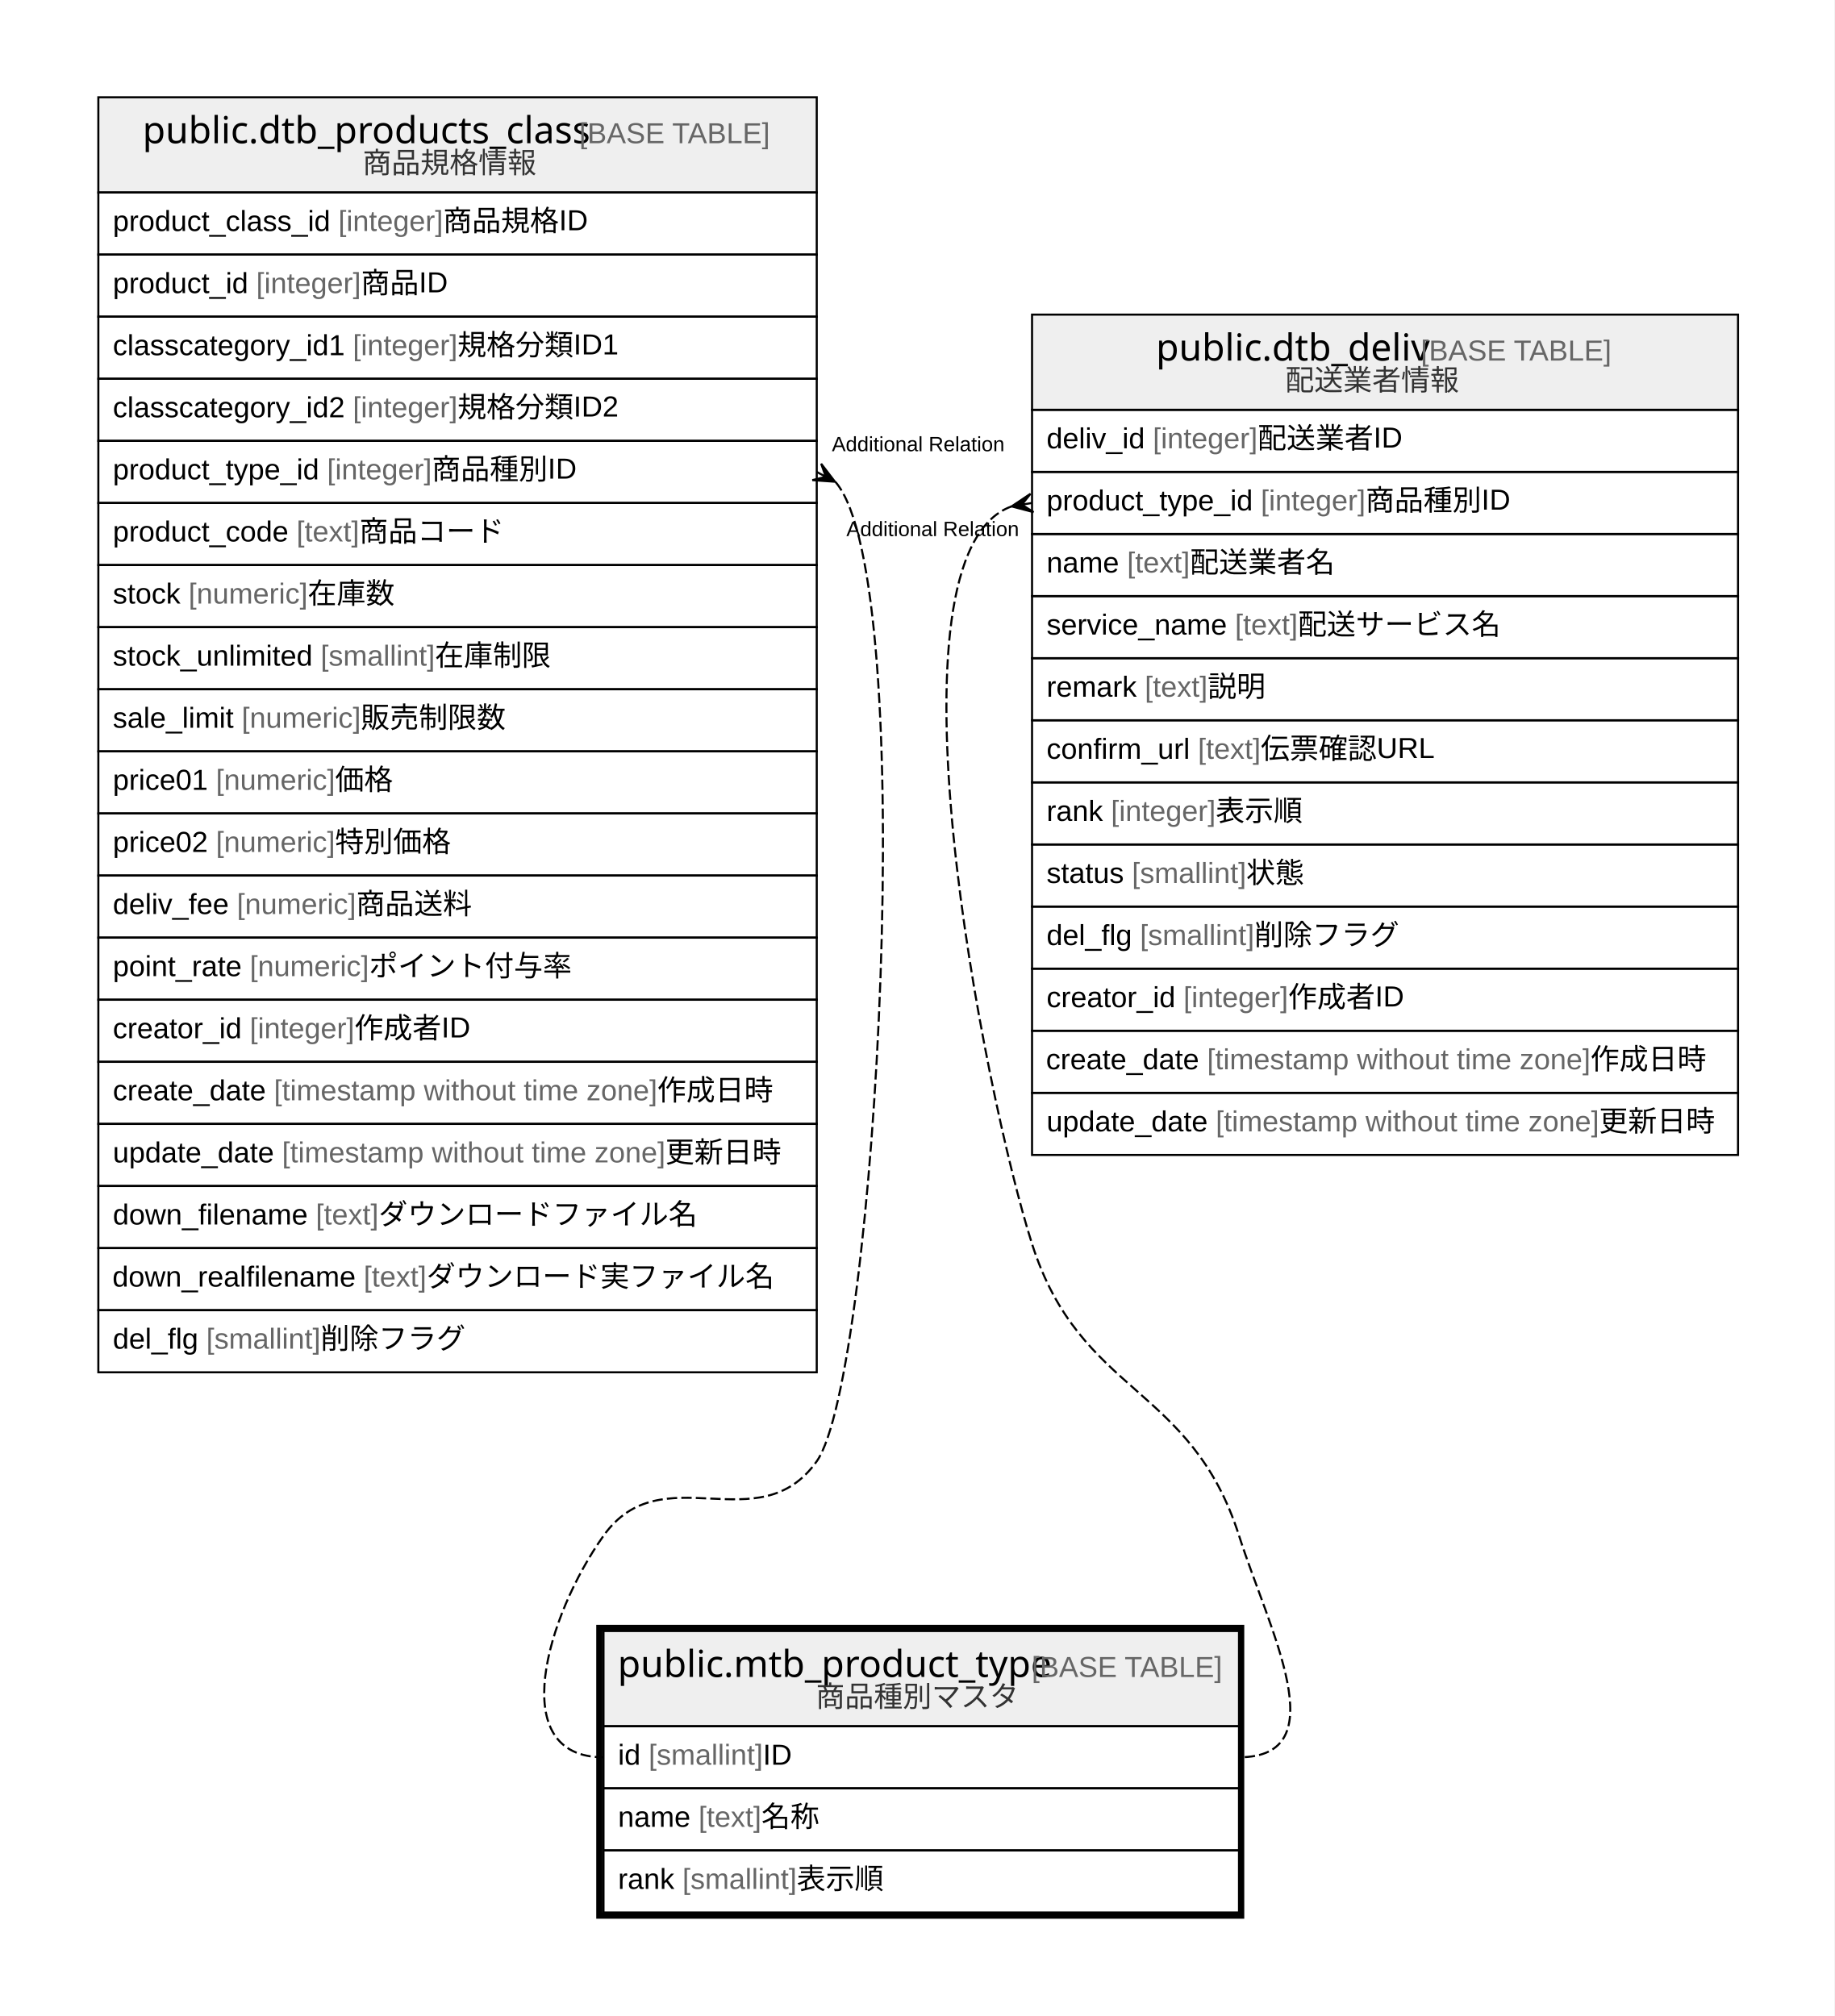
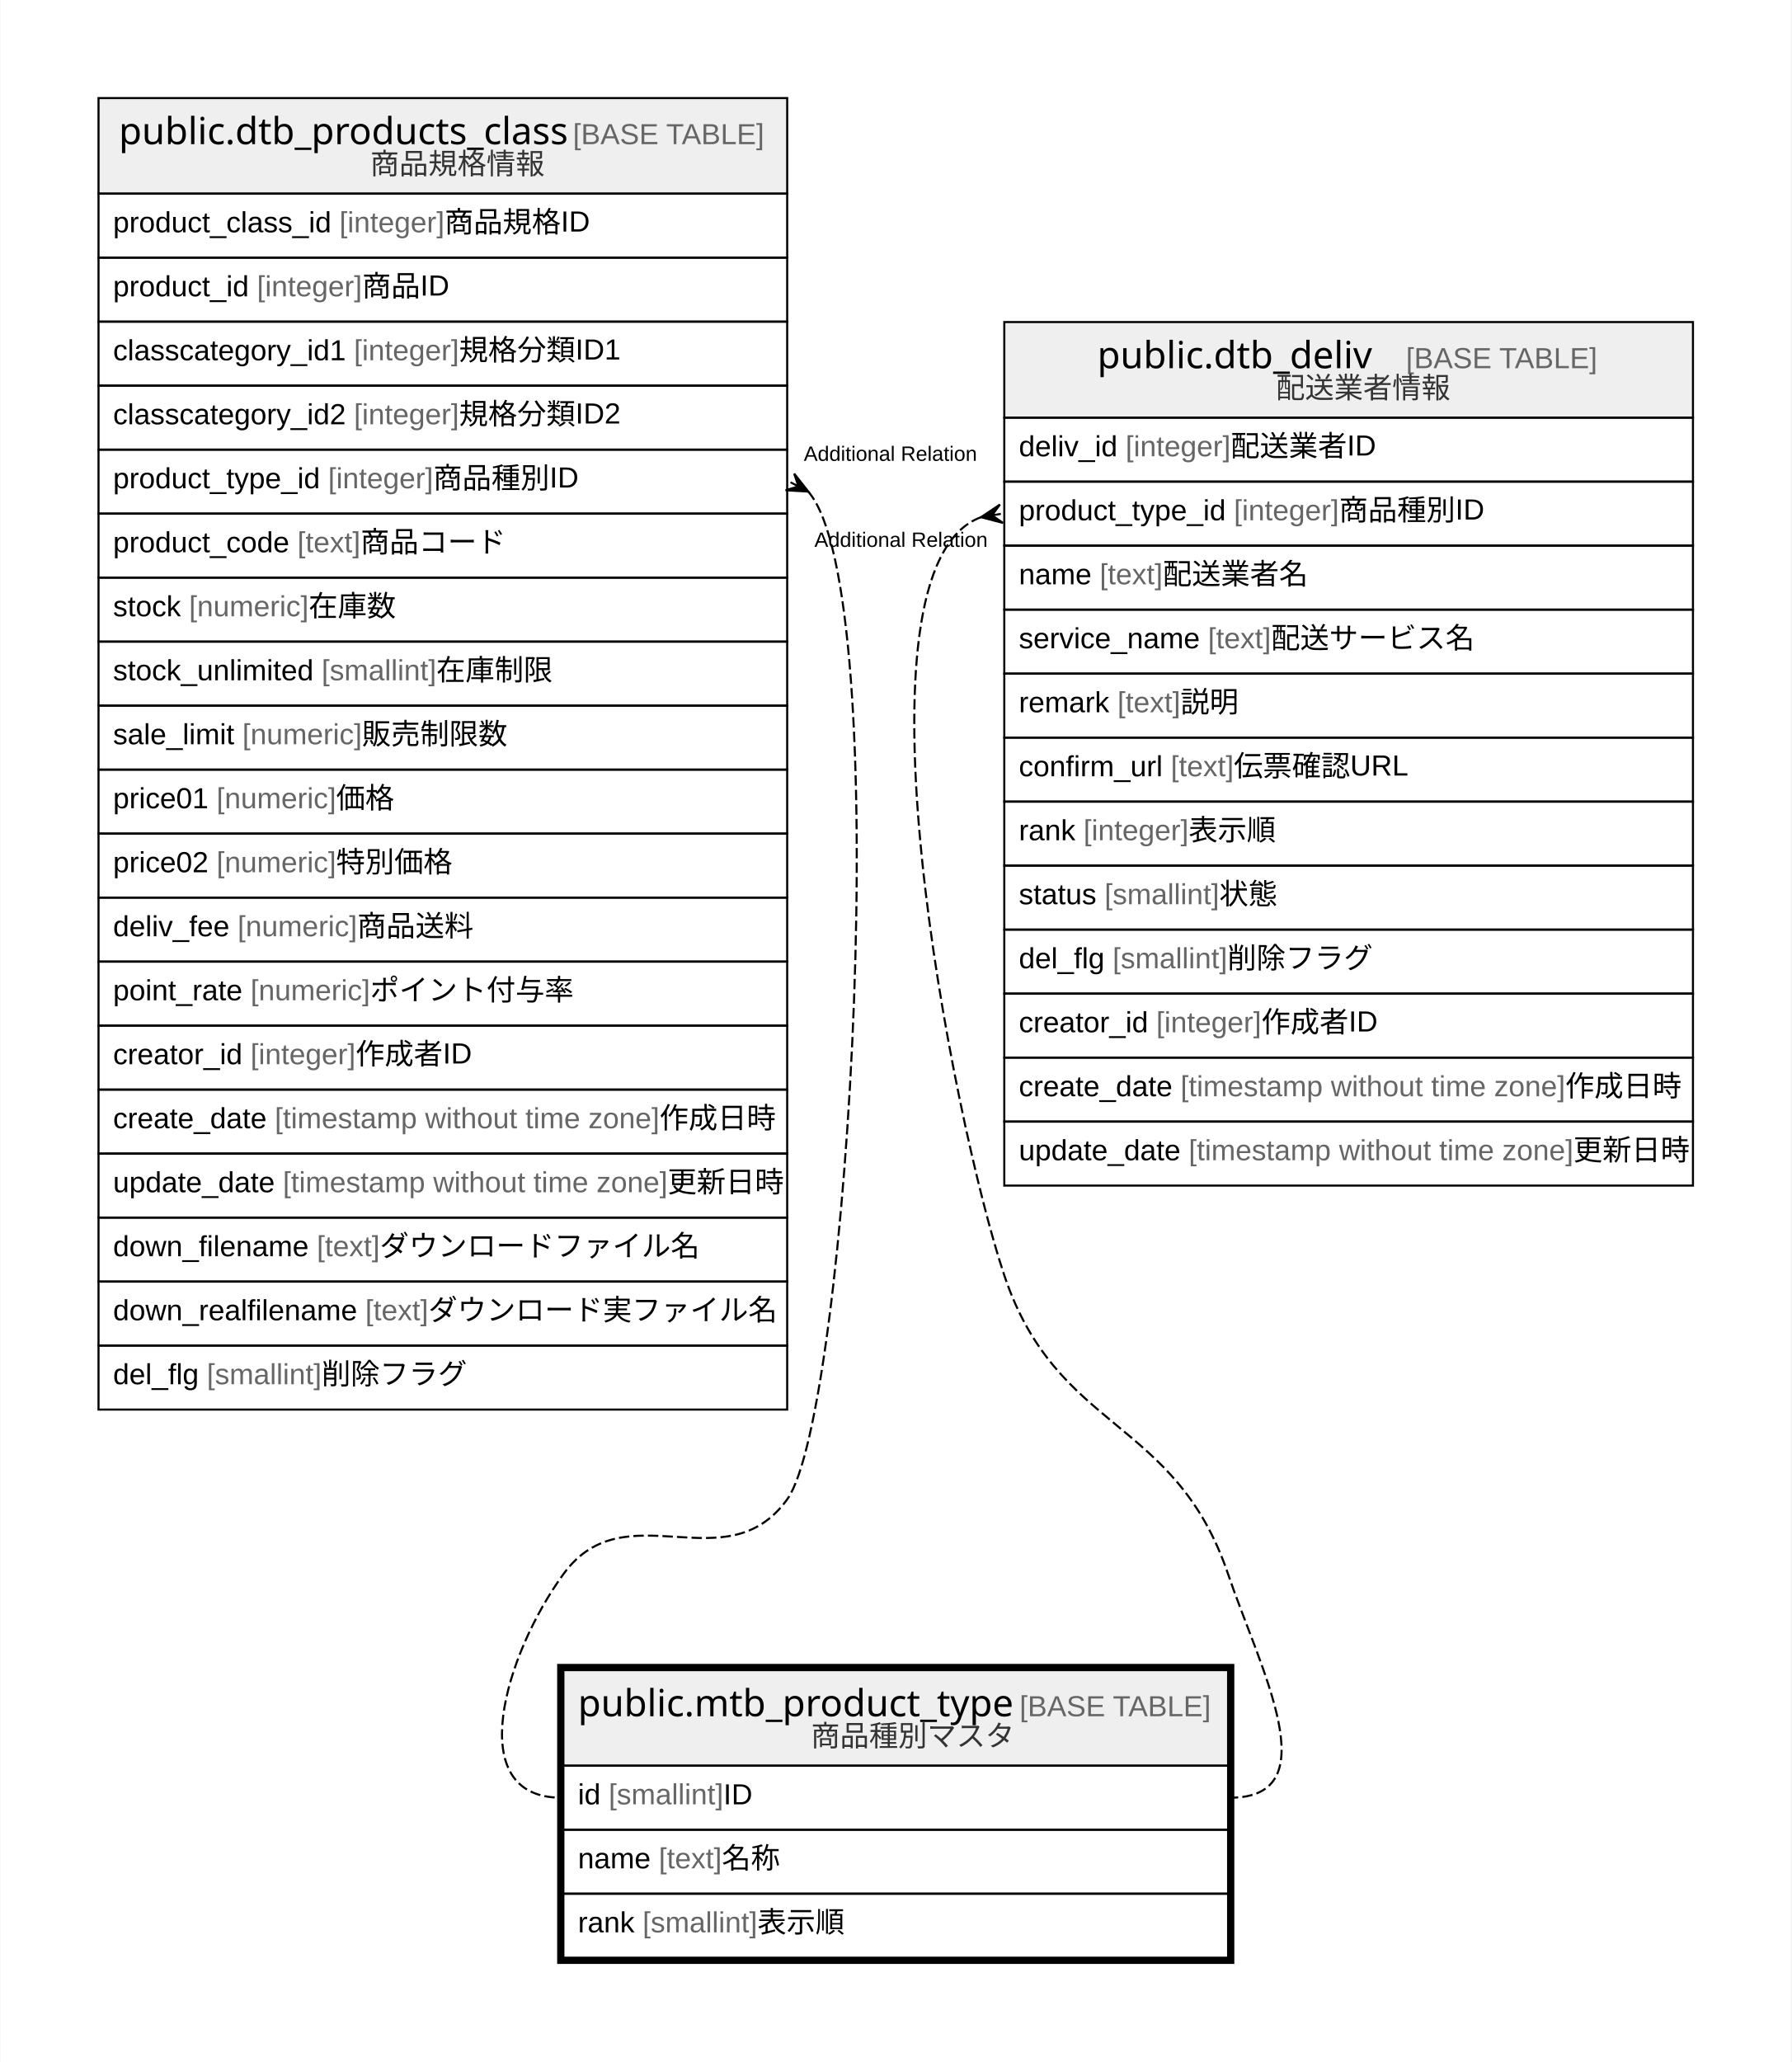
- <svg xmlns="http://www.w3.org/2000/svg" width="886pt" height="974pt" viewBox="0.00 0.00 886.00 974.00">
-   <g id="graph0" class="graph" transform="scale(1 1) rotate(0) translate(4 970)">
-     <polygon fill="#ffffff" stroke="transparent" points="-4,4 -4,-970 882,-970 882,4 -4,4" />
+ <svg xmlns="http://www.w3.org/2000/svg" width="862pt" height="992pt" viewBox="0.00 0.00 861.90 992.40">
+   <g id="graph0" class="graph" transform="scale(1 1) rotate(0) translate(4 988.4)">
+     <polygon fill="white" stroke="none" points="-4,4 -4,-988.4 857.9,-988.4 857.9,4 -4,4" />
    <g id="node1" class="node">
-       <polygon fill="#efefef" stroke="transparent" points="287.5,-136 287.5,-182 594.5,-182 594.5,-136 287.5,-136" />
-       <polygon fill="none" stroke="#000000" points="287.5,-136 287.5,-182 594.5,-182 594.5,-136 287.5,-136" />
-       <text text-anchor="start" x="294.345" y="-159.8" font-family="Arial Bold" font-size="18.00" fill="#000000">public.mtb_product_type</text>
-       <text text-anchor="start" x="490.401" y="-159.8" font-family="Arial" font-size="14.00" fill="#000000"> </text>
-       <text text-anchor="start" x="494.292" y="-159.8" font-family="Arial" font-size="14.00" fill="#666666">[BASE TABLE]</text>
-       <text text-anchor="start" x="390.054" y="-145.4" font-family="Arial" font-size="14.00" fill="#333333">商品種別マスタ</text>
-       <polygon fill="none" stroke="#000000" points="287.5,-106 287.5,-136 594.5,-136 594.5,-106 287.5,-106" />
-       <text text-anchor="start" x="294.5" y="-117.4" font-family="Arial" font-size="14.00" fill="#000000">id </text>
-       <text text-anchor="start" x="309.28" y="-117.4" font-family="Arial" font-size="14.00" fill="#666666">[smallint]</text>
-       <text text-anchor="start" x="364.497" y="-117.4" font-family="Arial" font-size="14.00" fill="#000000"> ID</text>
-       <polygon fill="none" stroke="#000000" points="287.5,-76 287.5,-106 594.5,-106 594.5,-76 287.5,-76" />
-       <text text-anchor="start" x="294.5" y="-87.4" font-family="Arial" font-size="14.00" fill="#000000">name </text>
-       <text text-anchor="start" x="333.399" y="-87.4" font-family="Arial" font-size="14.00" fill="#666666">[text]</text>
-       <text text-anchor="start" x="363.744" y="-87.4" font-family="Arial" font-size="14.00" fill="#000000"> 名称</text>
-       <polygon fill="none" stroke="#000000" points="287.5,-46 287.5,-76 594.5,-76 594.5,-46 287.5,-46" />
-       <text text-anchor="start" x="294.5" y="-57.4" font-family="Arial" font-size="14.00" fill="#000000">rank </text>
-       <text text-anchor="start" x="325.616" y="-57.4" font-family="Arial" font-size="14.00" fill="#666666">[smallint]</text>
-       <text text-anchor="start" x="380.834" y="-57.4" font-family="Arial" font-size="14.00" fill="#000000"> 表示順</text>
-       <polygon fill="none" stroke="#000000" stroke-width="3" points="285.5,-44.5 285.5,-183.5 595.5,-183.5 595.5,-44.5 285.5,-44.5" />
+       <polygon fill="#efefef" stroke="none" points="266.97,-138.6 266.97,-184.6 586.93,-184.6 586.93,-138.6 266.97,-138.6" />
+       <polygon fill="none" stroke="black" points="266.97,-138.6 266.97,-184.6 586.93,-184.6 586.93,-138.6 266.97,-138.6" />
+       <text text-anchor="start" x="273.97" y="-162.4" font-family="Arial Bold" font-size="18.00">public.mtb_product_type</text>
+       <text text-anchor="start" x="455.44" y="-162.4" font-family="Arial" font-size="14.00">    </text>
+       <text text-anchor="start" x="486.55" y="-162.4" font-family="Arial" font-size="14.00" fill="#666666">[BASE TABLE]</text>
+       <text text-anchor="start" x="386.11" y="-148" font-family="Arial" font-size="14.00" fill="#333333">商品種別マスタ</text>
+       <polygon fill="none" stroke="black" points="266.97,-107.8 266.97,-138.6 586.93,-138.6 586.93,-107.8 266.97,-107.8" />
+       <text text-anchor="start" x="273.97" y="-120" font-family="Arial" font-size="14.00">id </text>
+       <text text-anchor="start" x="288.76" y="-120" font-family="Arial" font-size="14.00" fill="#666666">[smallint]</text>
+       <text text-anchor="start" x="343.99" y="-120" font-family="Arial" font-size="14.00"> ID</text>
+       <polygon fill="none" stroke="black" points="266.97,-77 266.97,-107.8 586.93,-107.8 586.93,-77 266.97,-77" />
+       <text text-anchor="start" x="273.97" y="-89.2" font-family="Arial" font-size="14.00">name </text>
+       <text text-anchor="start" x="312.88" y="-89.2" font-family="Arial" font-size="14.00" fill="#666666">[text]</text>
+       <text text-anchor="start" x="343.22" y="-89.2" font-family="Arial" font-size="14.00"> 名称</text>
+       <polygon fill="none" stroke="black" points="266.97,-46.2 266.97,-77 586.93,-77 586.93,-46.2 266.97,-46.2" />
+       <text text-anchor="start" x="273.97" y="-58.4" font-family="Arial" font-size="14.00">rank </text>
+       <text text-anchor="start" x="305.09" y="-58.4" font-family="Arial" font-size="14.00" fill="#666666">[smallint]</text>
+       <text text-anchor="start" x="360.33" y="-58.4" font-family="Arial" font-size="14.00"> 表示順</text>
+       <polygon fill="none" stroke="black" stroke-width="3" points="265.47,-44.7 265.47,-186.1 588.43,-186.1 588.43,-44.7 265.47,-44.7" />
    </g>
    <g id="node2" class="node">
-       <polygon fill="#efefef" stroke="transparent" points="43.5,-877 43.5,-923 390.5,-923 390.5,-877 43.5,-877" />
-       <polygon fill="none" stroke="#000000" points="43.5,-877 43.5,-923 390.5,-923 390.5,-877 43.5,-877" />
-       <text text-anchor="start" x="64.845" y="-900.8" font-family="Arial Bold" font-size="18.00" fill="#000000">public.dtb_products_class</text>
-       <text text-anchor="start" x="271.901" y="-900.8" font-family="Arial" font-size="14.00" fill="#000000"> </text>
-       <text text-anchor="start" x="275.792" y="-900.8" font-family="Arial" font-size="14.00" fill="#666666">[BASE TABLE]</text>
-       <text text-anchor="start" x="171.092" y="-886.4" font-family="Arial" font-size="14.00" fill="#333333">商品規格情報</text>
-       <polygon fill="none" stroke="#000000" points="43.5,-847 43.5,-877 390.5,-877 390.5,-847 43.5,-847" />
-       <text text-anchor="start" x="50.5" y="-858.4" font-family="Arial" font-size="14.00" fill="#000000">product_class_id </text>
-       <text text-anchor="start" x="159.416" y="-858.4" font-family="Arial" font-size="14.00" fill="#666666">[integer]</text>
-       <text text-anchor="start" x="209.985" y="-858.4" font-family="Arial" font-size="14.00" fill="#000000"> 商品規格ID</text>
-       <polygon fill="none" stroke="#000000" points="43.5,-817 43.5,-847 390.5,-847 390.5,-817 43.5,-817" />
-       <text text-anchor="start" x="50.5" y="-828.4" font-family="Arial" font-size="14.00" fill="#000000">product_id </text>
-       <text text-anchor="start" x="119.744" y="-828.4" font-family="Arial" font-size="14.00" fill="#666666">[integer]</text>
-       <text text-anchor="start" x="170.313" y="-828.4" font-family="Arial" font-size="14.00" fill="#000000"> 商品ID</text>
-       <polygon fill="none" stroke="#000000" points="43.5,-787 43.5,-817 390.5,-817 390.5,-787 43.5,-787" />
-       <text text-anchor="start" x="50.5" y="-798.4" font-family="Arial" font-size="14.00" fill="#000000">classcategory_id1 </text>
-       <text text-anchor="start" x="166.416" y="-798.4" font-family="Arial" font-size="14.00" fill="#666666">[integer]</text>
-       <text text-anchor="start" x="216.985" y="-798.4" font-family="Arial" font-size="14.00" fill="#000000"> 規格分類ID1</text>
-       <polygon fill="none" stroke="#000000" points="43.5,-757 43.5,-787 390.5,-787 390.5,-757 43.5,-757" />
-       <text text-anchor="start" x="50.5" y="-768.4" font-family="Arial" font-size="14.00" fill="#000000">classcategory_id2 </text>
-       <text text-anchor="start" x="166.416" y="-768.4" font-family="Arial" font-size="14.00" fill="#666666">[integer]</text>
-       <text text-anchor="start" x="216.985" y="-768.4" font-family="Arial" font-size="14.00" fill="#000000"> 規格分類ID2</text>
-       <polygon fill="none" stroke="#000000" points="43.5,-727 43.5,-757 390.5,-757 390.5,-727 43.5,-727" />
-       <text text-anchor="start" x="50.5" y="-738.4" font-family="Arial" font-size="14.00" fill="#000000">product_type_id </text>
-       <text text-anchor="start" x="153.982" y="-738.4" font-family="Arial" font-size="14.00" fill="#666666">[integer]</text>
-       <text text-anchor="start" x="204.552" y="-738.4" font-family="Arial" font-size="14.00" fill="#000000"> 商品種別ID</text>
-       <polygon fill="none" stroke="#000000" points="43.5,-697 43.5,-727 390.5,-727 390.5,-697 43.5,-697" />
-       <text text-anchor="start" x="50.5" y="-708.4" font-family="Arial" font-size="14.00" fill="#000000">product_code </text>
-       <text text-anchor="start" x="139.203" y="-708.4" font-family="Arial" font-size="14.00" fill="#666666">[text]</text>
-       <text text-anchor="start" x="169.548" y="-708.4" font-family="Arial" font-size="14.00" fill="#000000"> 商品コード</text>
-       <polygon fill="none" stroke="#000000" points="43.5,-667 43.5,-697 390.5,-697 390.5,-667 43.5,-667" />
-       <text text-anchor="start" x="50.5" y="-678.4" font-family="Arial" font-size="14.00" fill="#000000">stock </text>
-       <text text-anchor="start" x="87.064" y="-678.4" font-family="Arial" font-size="14.00" fill="#666666">[numeric]</text>
-       <text text-anchor="start" x="144.621" y="-678.4" font-family="Arial" font-size="14.00" fill="#000000"> 在庫数</text>
-       <polygon fill="none" stroke="#000000" points="43.5,-637 43.5,-667 390.5,-667 390.5,-637 43.5,-637" />
-       <text text-anchor="start" x="50.5" y="-648.4" font-family="Arial" font-size="14.00" fill="#000000">stock_unlimited </text>
-       <text text-anchor="start" x="150.848" y="-648.4" font-family="Arial" font-size="14.00" fill="#666666">[smallint]</text>
-       <text text-anchor="start" x="206.065" y="-648.4" font-family="Arial" font-size="14.00" fill="#000000"> 在庫制限</text>
-       <polygon fill="none" stroke="#000000" points="43.5,-607 43.5,-637 390.5,-637 390.5,-607 43.5,-607" />
-       <text text-anchor="start" x="50.5" y="-618.4" font-family="Arial" font-size="14.00" fill="#000000">sale_limit </text>
-       <text text-anchor="start" x="112.716" y="-618.4" font-family="Arial" font-size="14.00" fill="#666666">[numeric]</text>
-       <text text-anchor="start" x="170.273" y="-618.4" font-family="Arial" font-size="14.00" fill="#000000"> 販売制限数</text>
-       <polygon fill="none" stroke="#000000" points="43.5,-577 43.5,-607 390.5,-607 390.5,-577 43.5,-577" />
-       <text text-anchor="start" x="50.5" y="-588.4" font-family="Arial" font-size="14.00" fill="#000000">price01 </text>
-       <text text-anchor="start" x="100.288" y="-588.4" font-family="Arial" font-size="14.00" fill="#666666">[numeric]</text>
-       <text text-anchor="start" x="157.845" y="-588.4" font-family="Arial" font-size="14.00" fill="#000000"> 価格</text>
-       <polygon fill="none" stroke="#000000" points="43.5,-547 43.5,-577 390.5,-577 390.5,-547 43.5,-547" />
-       <text text-anchor="start" x="50.5" y="-558.4" font-family="Arial" font-size="14.00" fill="#000000">price02 </text>
-       <text text-anchor="start" x="100.288" y="-558.4" font-family="Arial" font-size="14.00" fill="#666666">[numeric]</text>
-       <text text-anchor="start" x="157.845" y="-558.4" font-family="Arial" font-size="14.00" fill="#000000"> 特別価格</text>
-       <polygon fill="none" stroke="#000000" points="43.5,-517 43.5,-547 390.5,-547 390.5,-517 43.5,-517" />
-       <text text-anchor="start" x="50.5" y="-528.4" font-family="Arial" font-size="14.00" fill="#000000">deliv_fee </text>
-       <text text-anchor="start" x="110.407" y="-528.4" font-family="Arial" font-size="14.00" fill="#666666">[numeric]</text>
-       <text text-anchor="start" x="167.964" y="-528.4" font-family="Arial" font-size="14.00" fill="#000000"> 商品送料</text>
-       <polygon fill="none" stroke="#000000" points="43.5,-487 43.5,-517 390.5,-517 390.5,-487 43.5,-487" />
-       <text text-anchor="start" x="50.5" y="-498.4" font-family="Arial" font-size="14.00" fill="#000000">point_rate </text>
-       <text text-anchor="start" x="116.635" y="-498.4" font-family="Arial" font-size="14.00" fill="#666666">[numeric]</text>
-       <text text-anchor="start" x="174.191" y="-498.4" font-family="Arial" font-size="14.00" fill="#000000"> ポイント付与率</text>
-       <polygon fill="none" stroke="#000000" points="43.5,-457 43.5,-487 390.5,-487 390.5,-457 43.5,-457" />
-       <text text-anchor="start" x="50.5" y="-468.4" font-family="Arial" font-size="14.00" fill="#000000">creator_id </text>
-       <text text-anchor="start" x="116.622" y="-468.4" font-family="Arial" font-size="14.00" fill="#666666">[integer]</text>
-       <text text-anchor="start" x="167.191" y="-468.4" font-family="Arial" font-size="14.00" fill="#000000"> 作成者ID</text>
-       <polygon fill="none" stroke="#000000" points="43.5,-427 43.5,-457 390.5,-457 390.5,-427 43.5,-427" />
-       <text text-anchor="start" x="50.5" y="-438.4" font-family="Arial" font-size="14.00" fill="#000000">create_date </text>
-       <text text-anchor="start" x="128.311" y="-438.4" font-family="Arial" font-size="14.00" fill="#666666">[timestamp without time zone]</text>
-       <text text-anchor="start" x="313.451" y="-438.4" font-family="Arial" font-size="14.00" fill="#000000"> 作成日時</text>
-       <polygon fill="none" stroke="#000000" points="43.5,-397 43.5,-427 390.5,-427 390.5,-397 43.5,-397" />
-       <text text-anchor="start" x="50.5" y="-408.4" font-family="Arial" font-size="14.00" fill="#000000">update_date </text>
-       <text text-anchor="start" x="132.215" y="-408.4" font-family="Arial" font-size="14.00" fill="#666666">[timestamp without time zone]</text>
-       <text text-anchor="start" x="317.355" y="-408.4" font-family="Arial" font-size="14.00" fill="#000000"> 更新日時</text>
-       <polygon fill="none" stroke="#000000" points="43.5,-367 43.5,-397 390.5,-397 390.5,-367 43.5,-367" />
-       <text text-anchor="start" x="50.5" y="-378.4" font-family="Arial" font-size="14.00" fill="#000000">down_filename </text>
-       <text text-anchor="start" x="148.522" y="-378.4" font-family="Arial" font-size="14.00" fill="#666666">[text]</text>
-       <text text-anchor="start" x="178.867" y="-378.4" font-family="Arial" font-size="14.00" fill="#000000"> ダウンロードファイル名</text>
-       <polygon fill="none" stroke="#000000" points="43.5,-337 43.5,-367 390.5,-367 390.5,-337 43.5,-337" />
-       <text text-anchor="start" x="50.294" y="-348.4" font-family="Arial" font-size="14.00" fill="#000000">down_realfilename </text>
-       <text text-anchor="start" x="171.648" y="-348.4" font-family="Arial" font-size="14.00" fill="#666666">[text]</text>
-       <text text-anchor="start" x="201.993" y="-348.4" font-family="Arial" font-size="14.00" fill="#000000"> ダウンロード実ファイル名</text>
-       <polygon fill="none" stroke="#000000" points="43.5,-307 43.5,-337 390.5,-337 390.5,-307 43.5,-307" />
-       <text text-anchor="start" x="50.5" y="-318.4" font-family="Arial" font-size="14.00" fill="#000000">del_flg </text>
-       <text text-anchor="start" x="95.625" y="-318.4" font-family="Arial" font-size="14.00" fill="#666666">[smallint]</text>
-       <text text-anchor="start" x="150.842" y="-318.4" font-family="Arial" font-size="14.00" fill="#000000"> 削除フラグ</text>
+       <polygon fill="#efefef" stroke="none" points="43.2,-895.2 43.2,-941.2 374.7,-941.2 374.7,-895.2 43.2,-895.2" />
+       <polygon fill="none" stroke="black" points="43.2,-895.2 43.2,-941.2 374.7,-941.2 374.7,-895.2 43.2,-895.2" />
+       <text text-anchor="start" x="52.97" y="-919" font-family="Arial Bold" font-size="18.00">public.dtb_products_class</text>
+       <text text-anchor="start" x="240.44" y="-919" font-family="Arial" font-size="14.00">    </text>
+       <text text-anchor="start" x="271.56" y="-919" font-family="Arial" font-size="14.00" fill="#666666">[BASE TABLE]</text>
+       <text text-anchor="start" x="173.94" y="-904.6" font-family="Arial" font-size="14.00" fill="#333333">商品規格情報</text>
+       <polygon fill="none" stroke="black" points="43.2,-864.4 43.2,-895.2 374.7,-895.2 374.7,-864.4 43.2,-864.4" />
+       <text text-anchor="start" x="50.2" y="-876.6" font-family="Arial" font-size="14.00">product_class_id </text>
+       <text text-anchor="start" x="159.15" y="-876.6" font-family="Arial" font-size="14.00" fill="#666666">[integer]</text>
+       <text text-anchor="start" x="209.74" y="-876.6" font-family="Arial" font-size="14.00"> 商品規格ID</text>
+       <polygon fill="none" stroke="black" points="43.2,-833.6 43.2,-864.4 374.7,-864.4 374.7,-833.6 43.2,-833.6" />
+       <text text-anchor="start" x="50.2" y="-845.8" font-family="Arial" font-size="14.00">product_id </text>
+       <text text-anchor="start" x="119.47" y="-845.8" font-family="Arial" font-size="14.00" fill="#666666">[integer]</text>
+       <text text-anchor="start" x="170.05" y="-845.8" font-family="Arial" font-size="14.00"> 商品ID</text>
+       <polygon fill="none" stroke="black" points="43.2,-802.8 43.2,-833.6 374.7,-833.6 374.7,-802.8 43.2,-802.8" />
+       <text text-anchor="start" x="50.2" y="-815" font-family="Arial" font-size="14.00">classcategory_id1 </text>
+       <text text-anchor="start" x="166.15" y="-815" font-family="Arial" font-size="14.00" fill="#666666">[integer]</text>
+       <text text-anchor="start" x="216.74" y="-815" font-family="Arial" font-size="14.00"> 規格分類ID1</text>
+       <polygon fill="none" stroke="black" points="43.2,-772 43.2,-802.8 374.7,-802.8 374.7,-772 43.2,-772" />
+       <text text-anchor="start" x="50.2" y="-784.2" font-family="Arial" font-size="14.00">classcategory_id2 </text>
+       <text text-anchor="start" x="166.15" y="-784.2" font-family="Arial" font-size="14.00" fill="#666666">[integer]</text>
+       <text text-anchor="start" x="216.74" y="-784.2" font-family="Arial" font-size="14.00"> 規格分類ID2</text>
+       <polygon fill="none" stroke="black" points="43.2,-741.2 43.2,-772 374.7,-772 374.7,-741.2 43.2,-741.2" />
+       <text text-anchor="start" x="50.2" y="-753.4" font-family="Arial" font-size="14.00">product_type_id </text>
+       <text text-anchor="start" x="153.72" y="-753.4" font-family="Arial" font-size="14.00" fill="#666666">[integer]</text>
+       <text text-anchor="start" x="204.3" y="-753.4" font-family="Arial" font-size="14.00"> 商品種別ID</text>
+       <polygon fill="none" stroke="black" points="43.2,-710.4 43.2,-741.2 374.7,-741.2 374.7,-710.4 43.2,-710.4" />
+       <text text-anchor="start" x="50.2" y="-722.6" font-family="Arial" font-size="14.00">product_code </text>
+       <text text-anchor="start" x="138.93" y="-722.6" font-family="Arial" font-size="14.00" fill="#666666">[text]</text>
+       <text text-anchor="start" x="169.28" y="-722.6" font-family="Arial" font-size="14.00"> 商品コード</text>
+       <polygon fill="none" stroke="black" points="43.2,-679.6 43.2,-710.4 374.7,-710.4 374.7,-679.6 43.2,-679.6" />
+       <text text-anchor="start" x="50.2" y="-691.8" font-family="Arial" font-size="14.00">stock </text>
+       <text text-anchor="start" x="86.77" y="-691.8" font-family="Arial" font-size="14.00" fill="#666666">[numeric]</text>
+       <text text-anchor="start" x="144.34" y="-691.8" font-family="Arial" font-size="14.00"> 在庫数</text>
+       <polygon fill="none" stroke="black" points="43.2,-648.8 43.2,-679.6 374.7,-679.6 374.7,-648.8 43.2,-648.8" />
+       <text text-anchor="start" x="50.2" y="-661" font-family="Arial" font-size="14.00">stock_unlimited </text>
+       <text text-anchor="start" x="150.58" y="-661" font-family="Arial" font-size="14.00" fill="#666666">[smallint]</text>
+       <text text-anchor="start" x="205.81" y="-661" font-family="Arial" font-size="14.00"> 在庫制限</text>
+       <polygon fill="none" stroke="black" points="43.2,-618 43.2,-648.8 374.7,-648.8 374.7,-618 43.2,-618" />
+       <text text-anchor="start" x="50.2" y="-630.2" font-family="Arial" font-size="14.00">sale_limit </text>
+       <text text-anchor="start" x="112.44" y="-630.2" font-family="Arial" font-size="14.00" fill="#666666">[numeric]</text>
+       <text text-anchor="start" x="170.01" y="-630.2" font-family="Arial" font-size="14.00"> 販売制限数</text>
+       <polygon fill="none" stroke="black" points="43.2,-587.2 43.2,-618 374.7,-618 374.7,-587.2 43.2,-587.2" />
+       <text text-anchor="start" x="50.2" y="-599.4" font-family="Arial" font-size="14.00">price01 </text>
+       <text text-anchor="start" x="100.01" y="-599.4" font-family="Arial" font-size="14.00" fill="#666666">[numeric]</text>
+       <text text-anchor="start" x="157.58" y="-599.4" font-family="Arial" font-size="14.00"> 価格</text>
+       <polygon fill="none" stroke="black" points="43.2,-556.4 43.2,-587.2 374.7,-587.2 374.7,-556.4 43.2,-556.4" />
+       <text text-anchor="start" x="50.2" y="-568.6" font-family="Arial" font-size="14.00">price02 </text>
+       <text text-anchor="start" x="100.01" y="-568.6" font-family="Arial" font-size="14.00" fill="#666666">[numeric]</text>
+       <text text-anchor="start" x="157.58" y="-568.6" font-family="Arial" font-size="14.00"> 特別価格</text>
+       <polygon fill="none" stroke="black" points="43.2,-525.6 43.2,-556.4 374.7,-556.4 374.7,-525.6 43.2,-525.6" />
+       <text text-anchor="start" x="50.2" y="-537.8" font-family="Arial" font-size="14.00">deliv_fee </text>
+       <text text-anchor="start" x="110.13" y="-537.8" font-family="Arial" font-size="14.00" fill="#666666">[numeric]</text>
+       <text text-anchor="start" x="167.7" y="-537.8" font-family="Arial" font-size="14.00"> 商品送料</text>
+       <polygon fill="none" stroke="black" points="43.2,-494.8 43.2,-525.6 374.7,-525.6 374.7,-494.8 43.2,-494.8" />
+       <text text-anchor="start" x="50.2" y="-507" font-family="Arial" font-size="14.00">point_rate </text>
+       <text text-anchor="start" x="116.36" y="-507" font-family="Arial" font-size="14.00" fill="#666666">[numeric]</text>
+       <text text-anchor="start" x="173.93" y="-507" font-family="Arial" font-size="14.00"> ポイント付与率</text>
+       <polygon fill="none" stroke="black" points="43.2,-464 43.2,-494.8 374.7,-494.8 374.7,-464 43.2,-464" />
+       <text text-anchor="start" x="50.2" y="-476.2" font-family="Arial" font-size="14.00">creator_id </text>
+       <text text-anchor="start" x="116.34" y="-476.2" font-family="Arial" font-size="14.00" fill="#666666">[integer]</text>
+       <text text-anchor="start" x="166.93" y="-476.2" font-family="Arial" font-size="14.00"> 作成者ID</text>
+       <polygon fill="none" stroke="black" points="43.2,-433.2 43.2,-464 374.7,-464 374.7,-433.2 43.2,-433.2" />
+       <text text-anchor="start" x="50.2" y="-445.4" font-family="Arial" font-size="14.00">create_date </text>
+       <text text-anchor="start" x="128.03" y="-445.4" font-family="Arial" font-size="14.00" fill="#666666">[timestamp without time zone]</text>
+       <text text-anchor="start" x="313.22" y="-445.4" font-family="Arial" font-size="14.00"> 作成日時</text>
+       <polygon fill="none" stroke="black" points="43.2,-402.4 43.2,-433.2 374.7,-433.2 374.7,-402.4 43.2,-402.4" />
+       <text text-anchor="start" x="50.2" y="-414.6" font-family="Arial" font-size="14.00">update_date </text>
+       <text text-anchor="start" x="131.94" y="-414.6" font-family="Arial" font-size="14.00" fill="#666666">[timestamp without time zone]</text>
+       <text text-anchor="start" x="317.13" y="-414.6" font-family="Arial" font-size="14.00"> 更新日時</text>
+       <polygon fill="none" stroke="black" points="43.2,-371.6 43.2,-402.4 374.7,-402.4 374.7,-371.6 43.2,-371.6" />
+       <text text-anchor="start" x="50.2" y="-383.8" font-family="Arial" font-size="14.00">down_filename </text>
+       <text text-anchor="start" x="148.26" y="-383.8" font-family="Arial" font-size="14.00" fill="#666666">[text]</text>
+       <text text-anchor="start" x="178.61" y="-383.8" font-family="Arial" font-size="14.00"> ダウンロードファイル名</text>
+       <polygon fill="none" stroke="black" points="43.2,-340.8 43.2,-371.6 374.7,-371.6 374.7,-340.8 43.2,-340.8" />
+       <text text-anchor="start" x="50.2" y="-353" font-family="Arial" font-size="14.00">down_realfilename </text>
+       <text text-anchor="start" x="171.61" y="-353" font-family="Arial" font-size="14.00" fill="#666666">[text]</text>
+       <text text-anchor="start" x="201.95" y="-353" font-family="Arial" font-size="14.00"> ダウンロード実ファイル名</text>
+       <polygon fill="none" stroke="black" points="43.2,-310 43.2,-340.8 374.7,-340.8 374.7,-310 43.2,-310" />
+       <text text-anchor="start" x="50.2" y="-322.2" font-family="Arial" font-size="14.00">del_flg </text>
+       <text text-anchor="start" x="95.34" y="-322.2" font-family="Arial" font-size="14.00" fill="#666666">[smallint]</text>
+       <text text-anchor="start" x="150.58" y="-322.2" font-family="Arial" font-size="14.00"> 削除フラグ</text>
    </g>
    <g id="edge1" class="edge">
-       <path fill="none" stroke="#000000" stroke-dasharray="5,2" d="M399.59,-737.108C440.782,-689.193 419.32,-304.603 390.5,-264 362.431,-224.456 315.569,-267.544 287.5,-228 259.974,-189.22 239.944,-121 287.5,-121" />
-       <polygon fill="#000000" stroke="#000000" points="399.306,-737.261 388.367,-738.037 394.903,-739.63 390.5,-742 390.5,-742 390.5,-742 394.903,-739.63 392.633,-745.963 399.306,-737.261 399.306,-737.261" />
-       <text text-anchor="start" x="397.825" y="-752" font-family="Arial" font-size="10.00" fill="#000000">Additional Relation</text>
+       <path fill="none" stroke="black" stroke-dasharray="5,2" d="M384.74,-751.89C427.23,-704.1 404.62,-308.26 374.7,-266.8 345.15,-225.87 296.66,-271.63 266.97,-230.8 238.84,-192.12 218.14,-123.2 265.97,-123.2" />
+       <polygon fill="black" stroke="black" points="384.86,-751.82 373.91,-752.45 380.13,-754.29 376.29,-756.29 376.29,-756.29 376.29,-756.29 380.13,-754.29 378.07,-760.44 384.86,-751.82" />
+       <text text-anchor="start" x="382.7" y="-766.6" font-family="Arial" font-size="10.00">Additional Relation</text>
    </g>
    <g id="node3" class="node">
-       <polygon fill="#efefef" stroke="transparent" points="494.5,-772 494.5,-818 835.5,-818 835.5,-772 494.5,-772" />
-       <polygon fill="none" stroke="#000000" points="494.5,-772 494.5,-818 835.5,-818 835.5,-772 494.5,-772" />
-       <text text-anchor="start" x="554.358" y="-795.8" font-family="Arial Bold" font-size="18.00" fill="#000000">public.dtb_deliv</text>
-       <text text-anchor="start" x="678.389" y="-795.8" font-family="Arial" font-size="14.00" fill="#000000"> </text>
-       <text text-anchor="start" x="682.279" y="-795.8" font-family="Arial" font-size="14.00" fill="#666666">[BASE TABLE]</text>
-       <text text-anchor="start" x="616.762" y="-781.4" font-family="Arial" font-size="14.00" fill="#333333">配送業者情報</text>
-       <polygon fill="none" stroke="#000000" points="494.5,-742 494.5,-772 835.5,-772 835.5,-742 494.5,-742" />
-       <text text-anchor="start" x="501.5" y="-753.4" font-family="Arial" font-size="14.00" fill="#000000">deliv_id </text>
-       <text text-anchor="start" x="552.841" y="-753.4" font-family="Arial" font-size="14.00" fill="#666666">[integer]</text>
-       <text text-anchor="start" x="603.41" y="-753.4" font-family="Arial" font-size="14.00" fill="#000000"> 配送業者ID</text>
-       <polygon fill="none" stroke="#000000" points="494.5,-712 494.5,-742 835.5,-742 835.5,-712 494.5,-712" />
-       <text text-anchor="start" x="501.5" y="-723.4" font-family="Arial" font-size="14.00" fill="#000000">product_type_id </text>
-       <text text-anchor="start" x="604.982" y="-723.4" font-family="Arial" font-size="14.00" fill="#666666">[integer]</text>
-       <text text-anchor="start" x="655.552" y="-723.4" font-family="Arial" font-size="14.00" fill="#000000"> 商品種別ID</text>
-       <polygon fill="none" stroke="#000000" points="494.5,-682 494.5,-712 835.5,-712 835.5,-682 494.5,-682" />
-       <text text-anchor="start" x="501.5" y="-693.4" font-family="Arial" font-size="14.00" fill="#000000">name </text>
-       <text text-anchor="start" x="540.399" y="-693.4" font-family="Arial" font-size="14.00" fill="#666666">[text]</text>
-       <text text-anchor="start" x="570.744" y="-693.4" font-family="Arial" font-size="14.00" fill="#000000"> 配送業者名</text>
-       <polygon fill="none" stroke="#000000" points="494.5,-652 494.5,-682 835.5,-682 835.5,-652 494.5,-652" />
-       <text text-anchor="start" x="501.5" y="-663.4" font-family="Arial" font-size="14.00" fill="#000000">service_name </text>
-       <text text-anchor="start" x="592.514" y="-663.4" font-family="Arial" font-size="14.00" fill="#666666">[text]</text>
-       <text text-anchor="start" x="622.859" y="-663.4" font-family="Arial" font-size="14.00" fill="#000000"> 配送サービス名</text>
-       <polygon fill="none" stroke="#000000" points="494.5,-622 494.5,-652 835.5,-652 835.5,-622 494.5,-622" />
-       <text text-anchor="start" x="501.5" y="-633.4" font-family="Arial" font-size="14.00" fill="#000000">remark </text>
-       <text text-anchor="start" x="548.938" y="-633.4" font-family="Arial" font-size="14.00" fill="#666666">[text]</text>
-       <text text-anchor="start" x="579.283" y="-633.4" font-family="Arial" font-size="14.00" fill="#000000"> 説明</text>
-       <polygon fill="none" stroke="#000000" points="494.5,-592 494.5,-622 835.5,-622 835.5,-592 494.5,-592" />
-       <text text-anchor="start" x="501.5" y="-603.4" font-family="Arial" font-size="14.00" fill="#000000">confirm_url </text>
-       <text text-anchor="start" x="574.607" y="-603.4" font-family="Arial" font-size="14.00" fill="#666666">[text]</text>
-       <text text-anchor="start" x="604.952" y="-603.4" font-family="Arial" font-size="14.00" fill="#000000"> 伝票確認URL</text>
-       <polygon fill="none" stroke="#000000" points="494.5,-562 494.5,-592 835.5,-592 835.5,-562 494.5,-562" />
-       <text text-anchor="start" x="501.5" y="-573.4" font-family="Arial" font-size="14.00" fill="#000000">rank </text>
-       <text text-anchor="start" x="532.616" y="-573.4" font-family="Arial" font-size="14.00" fill="#666666">[integer]</text>
-       <text text-anchor="start" x="583.186" y="-573.4" font-family="Arial" font-size="14.00" fill="#000000"> 表示順</text>
-       <polygon fill="none" stroke="#000000" points="494.5,-532 494.5,-562 835.5,-562 835.5,-532 494.5,-532" />
-       <text text-anchor="start" x="501.5" y="-543.4" font-family="Arial" font-size="14.00" fill="#000000">status </text>
-       <text text-anchor="start" x="542.737" y="-543.4" font-family="Arial" font-size="14.00" fill="#666666">[smallint]</text>
-       <text text-anchor="start" x="597.954" y="-543.4" font-family="Arial" font-size="14.00" fill="#000000"> 状態</text>
-       <polygon fill="none" stroke="#000000" points="494.5,-502 494.5,-532 835.5,-532 835.5,-502 494.5,-502" />
-       <text text-anchor="start" x="501.5" y="-513.4" font-family="Arial" font-size="14.00" fill="#000000">del_flg </text>
-       <text text-anchor="start" x="546.625" y="-513.4" font-family="Arial" font-size="14.00" fill="#666666">[smallint]</text>
-       <text text-anchor="start" x="601.842" y="-513.4" font-family="Arial" font-size="14.00" fill="#000000"> 削除フラグ</text>
-       <polygon fill="none" stroke="#000000" points="494.5,-472 494.5,-502 835.5,-502 835.5,-472 494.5,-472" />
-       <text text-anchor="start" x="501.5" y="-483.4" font-family="Arial" font-size="14.00" fill="#000000">creator_id </text>
-       <text text-anchor="start" x="567.622" y="-483.4" font-family="Arial" font-size="14.00" fill="#666666">[integer]</text>
-       <text text-anchor="start" x="618.191" y="-483.4" font-family="Arial" font-size="14.00" fill="#000000"> 作成者ID</text>
-       <polygon fill="none" stroke="#000000" points="494.5,-442 494.5,-472 835.5,-472 835.5,-442 494.5,-442" />
-       <text text-anchor="start" x="501.235" y="-453.4" font-family="Arial" font-size="14.00" fill="#000000">create_date </text>
-       <text text-anchor="start" x="579.046" y="-453.4" font-family="Arial" font-size="14.00" fill="#666666">[timestamp without time zone]</text>
-       <text text-anchor="start" x="764.186" y="-453.4" font-family="Arial" font-size="14.00" fill="#000000"> 作成日時</text>
-       <polygon fill="none" stroke="#000000" points="494.5,-412 494.5,-442 835.5,-442 835.5,-412 494.5,-412" />
-       <text text-anchor="start" x="501.5" y="-423.4" font-family="Arial" font-size="14.00" fill="#000000">update_date </text>
-       <text text-anchor="start" x="583.215" y="-423.4" font-family="Arial" font-size="14.00" fill="#666666">[timestamp without time zone]</text>
-       <text text-anchor="start" x="768.355" y="-423.4" font-family="Arial" font-size="14.00" fill="#000000"> 更新日時</text>
+       <polygon fill="#efefef" stroke="none" points="479.2,-787.4 479.2,-833.4 810.7,-833.4 810.7,-787.4 479.2,-787.4" />
+       <polygon fill="none" stroke="black" points="479.2,-787.4 479.2,-833.4 810.7,-833.4 810.7,-787.4 479.2,-787.4" />
+       <text text-anchor="start" x="523.96" y="-811.2" font-family="Arial Bold" font-size="18.00">public.dtb_deliv</text>
+       <text text-anchor="start" x="641.44" y="-811.2" font-family="Arial" font-size="14.00">    </text>
+       <text text-anchor="start" x="672.56" y="-811.2" font-family="Arial" font-size="14.00" fill="#666666">[BASE TABLE]</text>
+       <text text-anchor="start" x="609.94" y="-796.8" font-family="Arial" font-size="14.00" fill="#333333">配送業者情報</text>
+       <polygon fill="none" stroke="black" points="479.2,-756.6 479.2,-787.4 810.7,-787.4 810.7,-756.6 479.2,-756.6" />
+       <text text-anchor="start" x="486.2" y="-768.8" font-family="Arial" font-size="14.00">deliv_id </text>
+       <text text-anchor="start" x="537.57" y="-768.8" font-family="Arial" font-size="14.00" fill="#666666">[integer]</text>
+       <text text-anchor="start" x="588.15" y="-768.8" font-family="Arial" font-size="14.00"> 配送業者ID</text>
+       <polygon fill="none" stroke="black" points="479.2,-725.8 479.2,-756.6 810.7,-756.6 810.7,-725.8 479.2,-725.8" />
+       <text text-anchor="start" x="486.2" y="-738" font-family="Arial" font-size="14.00">product_type_id </text>
+       <text text-anchor="start" x="589.72" y="-738" font-family="Arial" font-size="14.00" fill="#666666">[integer]</text>
+       <text text-anchor="start" x="640.3" y="-738" font-family="Arial" font-size="14.00"> 商品種別ID</text>
+       <polygon fill="none" stroke="black" points="479.2,-695 479.2,-725.8 810.7,-725.8 810.7,-695 479.2,-695" />
+       <text text-anchor="start" x="486.2" y="-707.2" font-family="Arial" font-size="14.00">name </text>
+       <text text-anchor="start" x="525.11" y="-707.2" font-family="Arial" font-size="14.00" fill="#666666">[text]</text>
+       <text text-anchor="start" x="555.45" y="-707.2" font-family="Arial" font-size="14.00"> 配送業者名</text>
+       <polygon fill="none" stroke="black" points="479.2,-664.2 479.2,-695 810.7,-695 810.7,-664.2 479.2,-664.2" />
+       <text text-anchor="start" x="486.2" y="-676.4" font-family="Arial" font-size="14.00">service_name </text>
+       <text text-anchor="start" x="577.24" y="-676.4" font-family="Arial" font-size="14.00" fill="#666666">[text]</text>
+       <text text-anchor="start" x="607.59" y="-676.4" font-family="Arial" font-size="14.00"> 配送サービス名</text>
+       <polygon fill="none" stroke="black" points="479.2,-633.4 479.2,-664.2 810.7,-664.2 810.7,-633.4 479.2,-633.4" />
+       <text text-anchor="start" x="486.2" y="-645.6" font-family="Arial" font-size="14.00">remark </text>
+       <text text-anchor="start" x="533.65" y="-645.6" font-family="Arial" font-size="14.00" fill="#666666">[text]</text>
+       <text text-anchor="start" x="563.99" y="-645.6" font-family="Arial" font-size="14.00"> 説明</text>
+       <polygon fill="none" stroke="black" points="479.2,-602.6 479.2,-633.4 810.7,-633.4 810.7,-602.6 479.2,-602.6" />
+       <text text-anchor="start" x="486.2" y="-614.8" font-family="Arial" font-size="14.00">confirm_url </text>
+       <text text-anchor="start" x="559.33" y="-614.8" font-family="Arial" font-size="14.00" fill="#666666">[text]</text>
+       <text text-anchor="start" x="589.68" y="-614.8" font-family="Arial" font-size="14.00"> 伝票確認URL</text>
+       <polygon fill="none" stroke="black" points="479.2,-571.8 479.2,-602.6 810.7,-602.6 810.7,-571.8 479.2,-571.8" />
+       <text text-anchor="start" x="486.2" y="-584" font-family="Arial" font-size="14.00">rank </text>
+       <text text-anchor="start" x="517.32" y="-584" font-family="Arial" font-size="14.00" fill="#666666">[integer]</text>
+       <text text-anchor="start" x="567.91" y="-584" font-family="Arial" font-size="14.00"> 表示順</text>
+       <polygon fill="none" stroke="black" points="479.2,-541 479.2,-571.8 810.7,-571.8 810.7,-541 479.2,-541" />
+       <text text-anchor="start" x="486.2" y="-553.2" font-family="Arial" font-size="14.00">status </text>
+       <text text-anchor="start" x="527.44" y="-553.2" font-family="Arial" font-size="14.00" fill="#666666">[smallint]</text>
+       <text text-anchor="start" x="582.68" y="-553.2" font-family="Arial" font-size="14.00"> 状態</text>
+       <polygon fill="none" stroke="black" points="479.2,-510.2 479.2,-541 810.7,-541 810.7,-510.2 479.2,-510.2" />
+       <text text-anchor="start" x="486.2" y="-522.4" font-family="Arial" font-size="14.00">del_flg </text>
+       <text text-anchor="start" x="531.34" y="-522.4" font-family="Arial" font-size="14.00" fill="#666666">[smallint]</text>
+       <text text-anchor="start" x="586.58" y="-522.4" font-family="Arial" font-size="14.00"> 削除フラグ</text>
+       <polygon fill="none" stroke="black" points="479.2,-479.4 479.2,-510.2 810.7,-510.2 810.7,-479.4 479.2,-479.4" />
+       <text text-anchor="start" x="486.2" y="-491.6" font-family="Arial" font-size="14.00">creator_id </text>
+       <text text-anchor="start" x="552.34" y="-491.6" font-family="Arial" font-size="14.00" fill="#666666">[integer]</text>
+       <text text-anchor="start" x="602.93" y="-491.6" font-family="Arial" font-size="14.00"> 作成者ID</text>
+       <polygon fill="none" stroke="black" points="479.2,-448.6 479.2,-479.4 810.7,-479.4 810.7,-448.6 479.2,-448.6" />
+       <text text-anchor="start" x="486.2" y="-460.8" font-family="Arial" font-size="14.00">create_date </text>
+       <text text-anchor="start" x="564.03" y="-460.8" font-family="Arial" font-size="14.00" fill="#666666">[timestamp without time zone]</text>
+       <text text-anchor="start" x="749.22" y="-460.8" font-family="Arial" font-size="14.00"> 作成日時</text>
+       <polygon fill="none" stroke="black" points="479.2,-417.8 479.2,-448.6 810.7,-448.6 810.7,-417.8 479.2,-417.8" />
+       <text text-anchor="start" x="486.2" y="-430" font-family="Arial" font-size="14.00">update_date </text>
+       <text text-anchor="start" x="567.94" y="-430" font-family="Arial" font-size="14.00" fill="#666666">[timestamp without time zone]</text>
+       <text text-anchor="start" x="753.13" y="-430" font-family="Arial" font-size="14.00"> 更新日時</text>
    </g>
    <g id="edge2" class="edge">
-       <path fill="none" stroke="#000000" stroke-dasharray="5,2" d="M484.581,-725.336C419.859,-702.063 471.434,-441.396 494.5,-369 517.823,-295.798 571.177,-301.202 594.5,-228 608.937,-182.689 642.056,-121 594.5,-121" />
-       <polygon fill="#000000" stroke="#000000" points="484.638,-725.345 493.755,-731.438 489.569,-726.173 494.5,-727 494.5,-727 494.5,-727 489.569,-726.173 495.245,-722.562 484.638,-725.345 484.638,-725.345" />
-       <text text-anchor="start" x="404.825" y="-711" font-family="Arial" font-size="10.00" fill="#000000">Additional Relation</text>
+       <path fill="none" stroke="black" stroke-dasharray="5,2" d="M468.04,-739.49C401.76,-715.63 454.51,-448.39 479.2,-374.6 504.54,-298.87 561.34,-306.45 586.93,-230.8 602.25,-185.5 635.75,-123.2 587.93,-123.2" />
+       <polygon fill="black" stroke="black" points="468.01,-739.49 477.12,-745.58 473.27,-740.37 477.54,-741.09 477.54,-741.09 477.54,-741.09 473.27,-740.37 478.62,-736.71 468.01,-739.49" />
+       <text text-anchor="start" x="387.81" y="-725.2" font-family="Arial" font-size="10.00">Additional Relation</text>
    </g>
  </g>
</svg>
